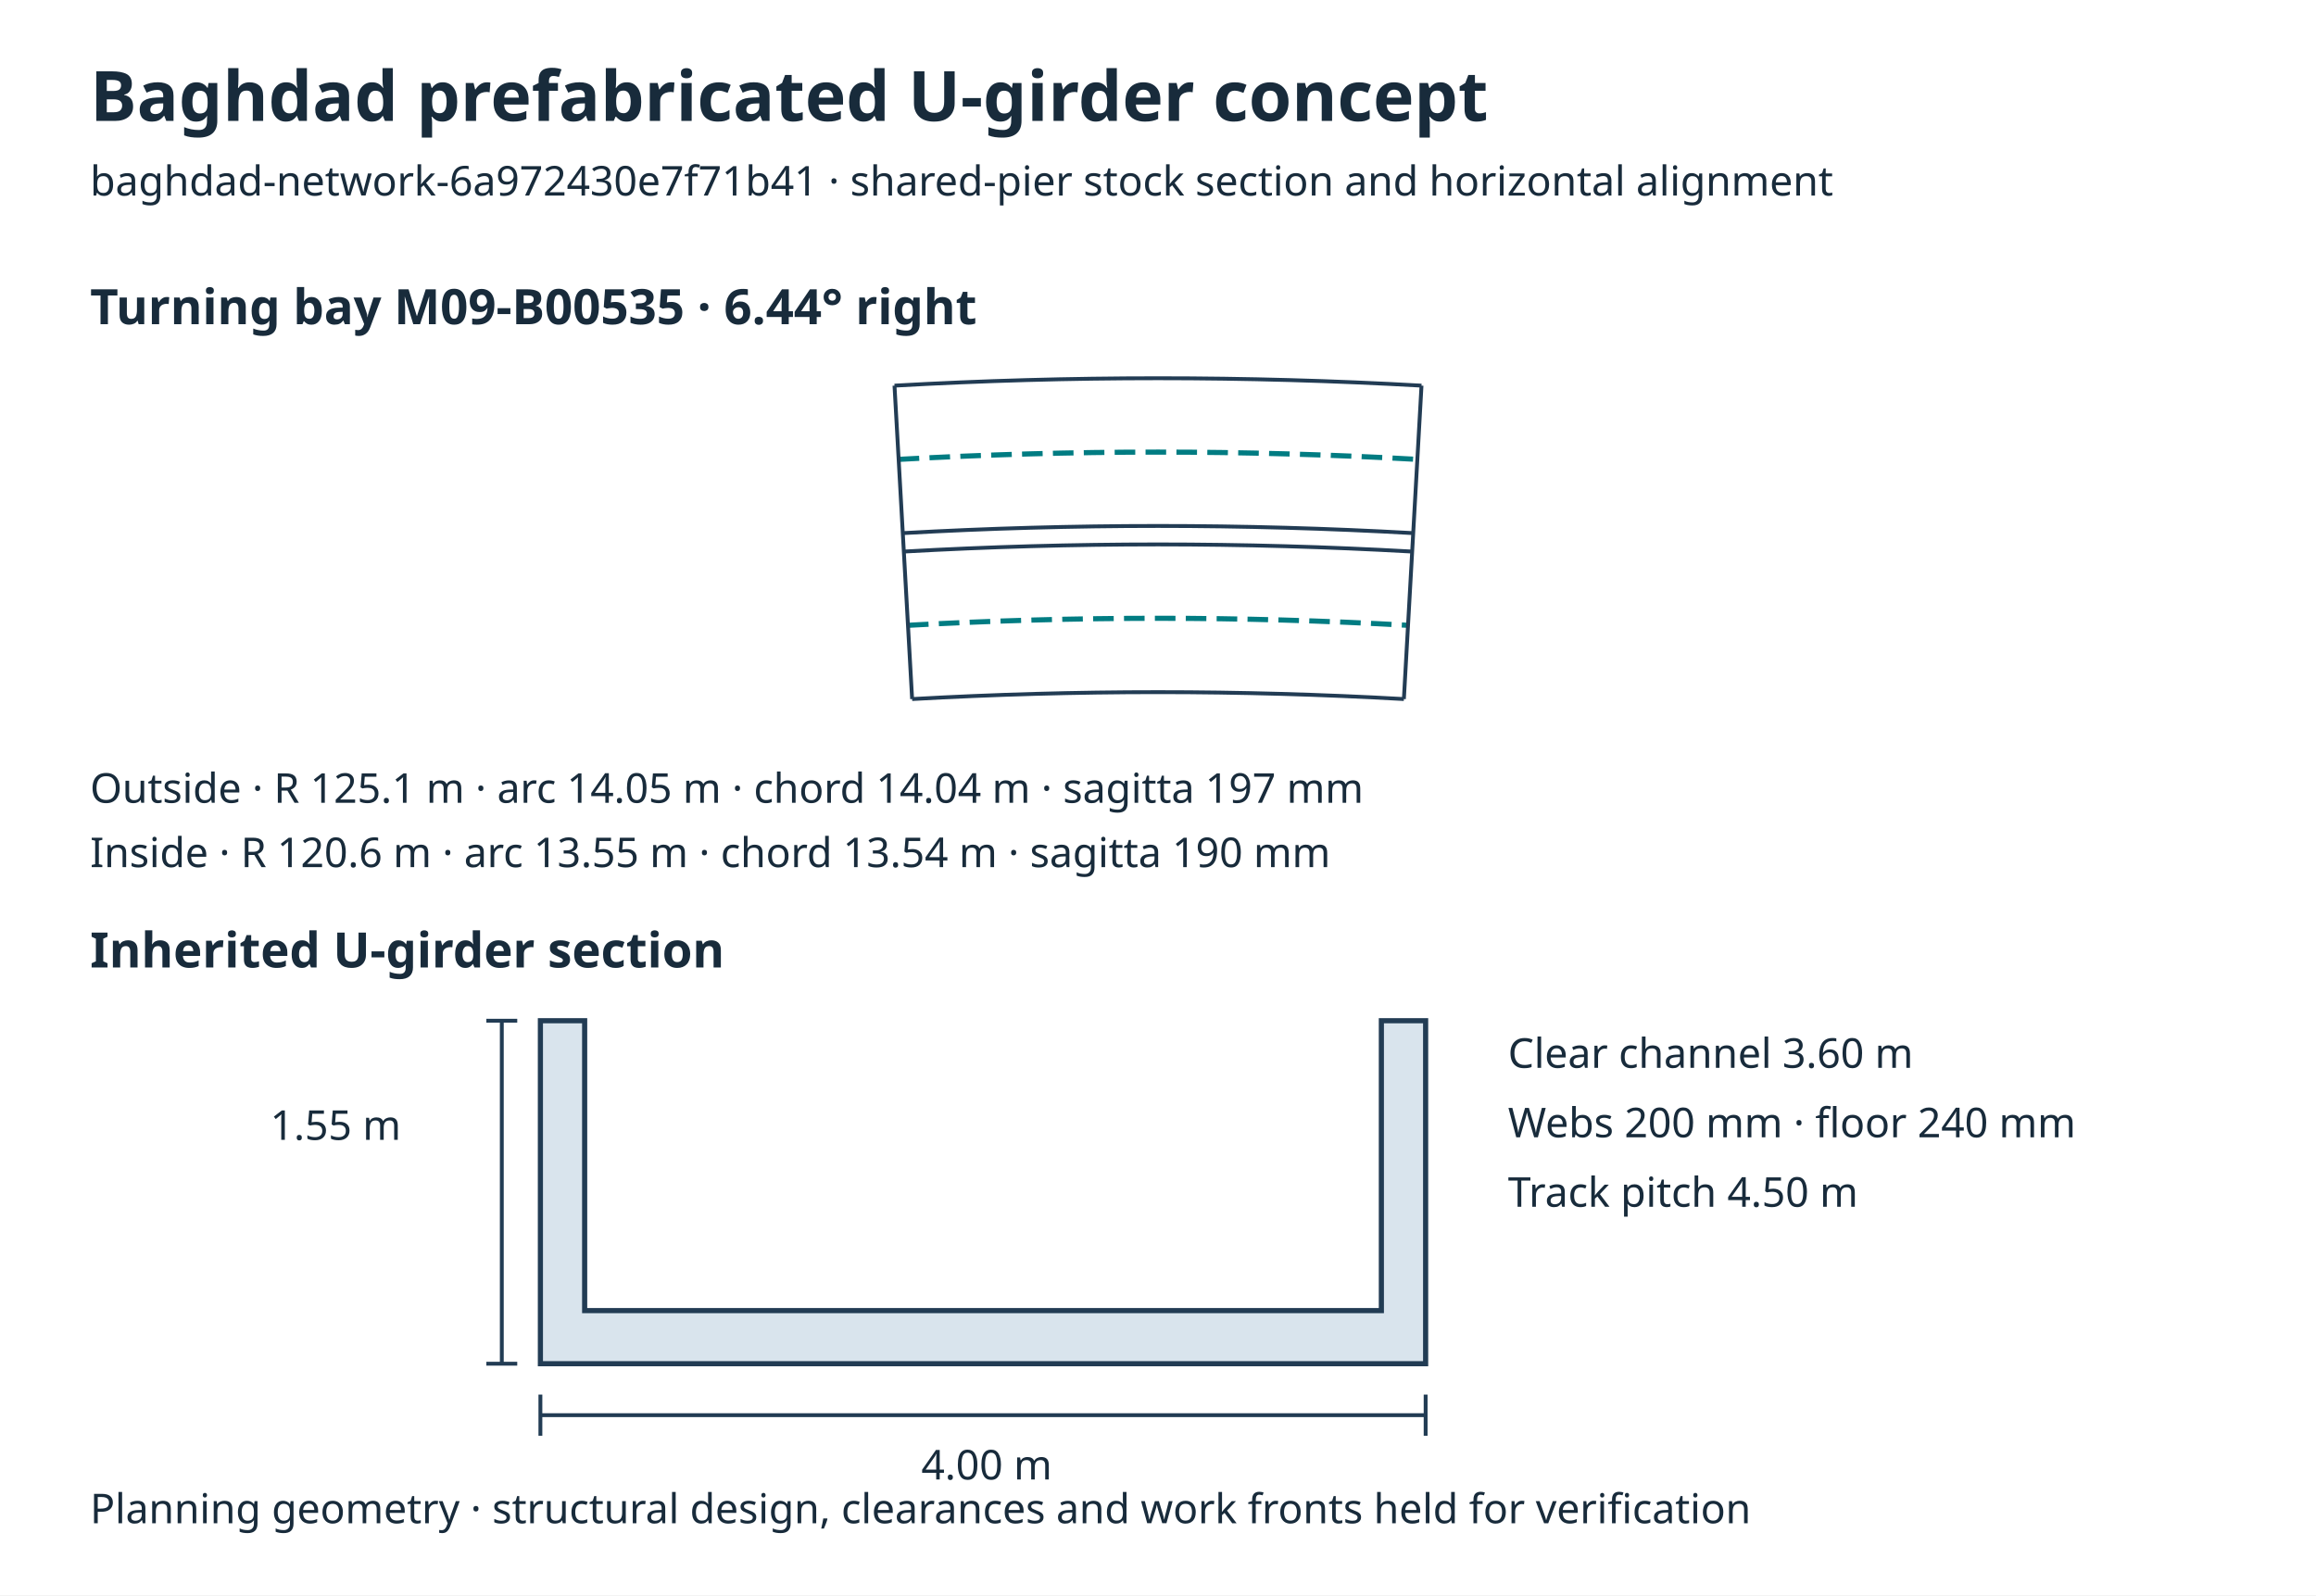
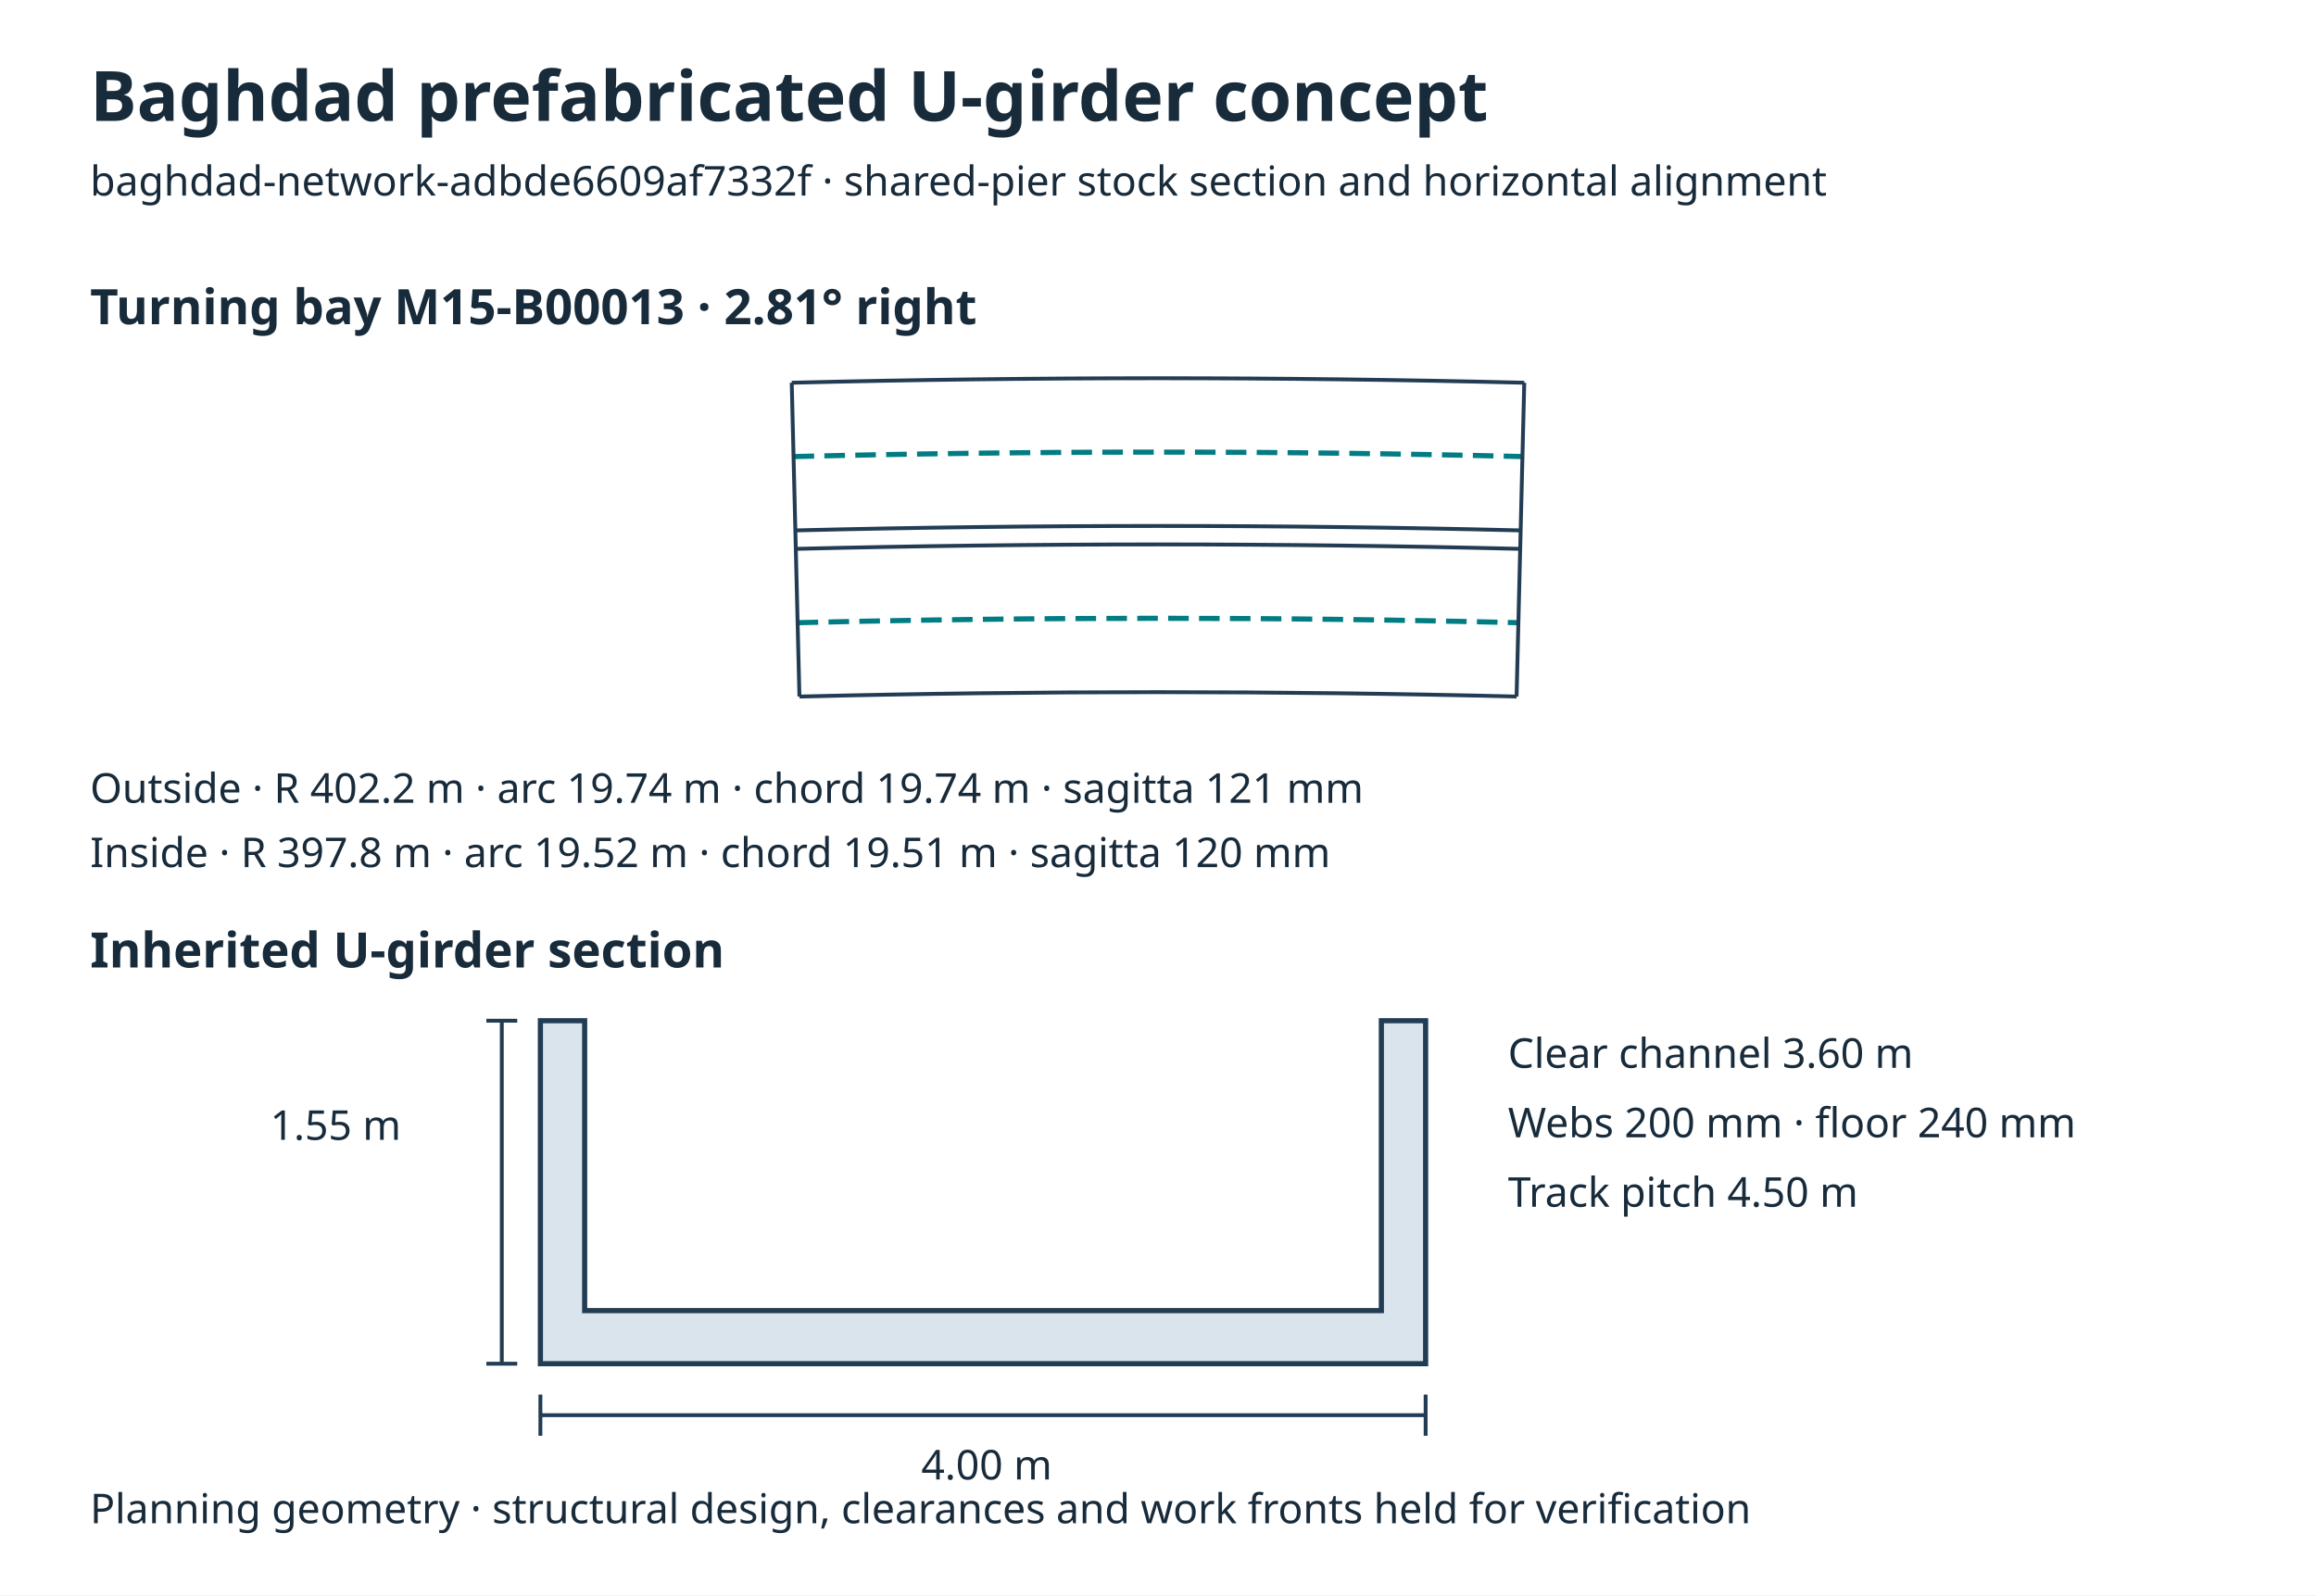
<svg xmlns="http://www.w3.org/2000/svg" viewBox="0 0 900 620" role="img" aria-labelledby="title">
  <style>
text{font:16px sans-serif;fill:#182b3b} .title{font-size:27px;font-weight:bold} .head{font-size:19px;font-weight:bold}
.edge,.track,.dim{fill:none;stroke:#223c54;stroke-width:1.5} .track{stroke:#007c82;stroke-dasharray:8 4;stroke-width:2}
</style>
  <rect width="900" height="620" fill="#ffffff" />
  <text x="35" y="47" class="title">Baghdad prefabricated U-girder concept</text>
-   <text x="35" y="76">baghdad-network-6a972430e7f71b41 · shared-pier stock section and horizontal alignment</text>
-   <text x="35" y="126" class="head">Turning bay M09-B00535 · 6.44° right</text>
-   <path class="edge" d="M350.827,207.198 A1766.508,1766.508 0 0 1 549.173,207.198" />
-   <path class="track" d="M349.215,178.537 A1795.214,1795.214 0 0 1 550.785,178.537" />
-   <path class="edge" d="M347.603,149.877 A1823.920,1823.920 0 0 1 552.397,149.877" />
-   <text x="35" y="312">Outside · R 125.1 m · arc 14.05 m · chord 14.04 m · sagitta 197 mm</text>
-   <path class="edge" d="M354.453,271.684 A1701.920,1701.920 0 0 1 545.547,271.684" />
-   <path class="track" d="M352.841,243.024 A1730.626,1730.626 0 0 1 547.159,243.024" />
-   <path class="edge" d="M351.229,214.363 A1759.332,1759.332 0 0 1 548.771,214.363" />
-   <text x="35" y="337">Inside · R 120.6 m · arc 13.55 m · chord 13.54 m · sagitta 190 mm</text>
-   <path class="edge" d="M354.453,271.684 L347.603,149.877" />
-   <path class="edge" d="M545.547,271.684 L552.397,149.877" />
+   <text x="35" y="76">baghdad-network-adbde6609af7332f · shared-pier stock section and horizontal alignment</text>
+   <text x="35" y="126" class="head">Turning bay M15-B00013 · 2.81° right</text>
+   <path class="edge" d="M309.076,206.141 A5744.765,5744.765 0 0 1 590.924,206.141" />
+   <path class="track" d="M308.372,177.443 A5773.471,5773.471 0 0 1 591.628,177.443" />
+   <path class="edge" d="M307.668,148.746 A5802.176,5802.176 0 0 1 592.332,148.746" />
+   <text x="35" y="312">Outside · R 402.2 m · arc 19.74 m · chord 19.74 m · sagitta 121 mm</text>
+   <path class="edge" d="M310.661,270.709 A5680.176,5680.176 0 0 1 589.339,270.709" />
+   <path class="track" d="M309.956,242.012 A5708.882,5708.882 0 0 1 590.044,242.012" />
+   <path class="edge" d="M309.252,213.315 A5737.588,5737.588 0 0 1 590.748,213.315" />
+   <text x="35" y="337">Inside · R 397.8 m · arc 19.52 m · chord 19.51 m · sagitta 120 mm</text>
+   <path class="edge" d="M310.661,270.709 L307.668,148.746" />
+   <path class="edge" d="M589.339,270.709 L592.332,148.746" />
  <text x="35" y="376" class="head">Inherited U-girder section</text>
  <path d="M210,530 v-133.3 h17.2 v112.66 h309.6 v-112.66 h17.2 v133.3 z" fill="#d9e4ed" stroke="#223c54" stroke-width="2" />
  <path class="dim" d="M210,542v16 m0,-8h344.0 m0,-8v16 M189,396.7h12 m-6,0v133.3 m-6,0h12" />
  <text x="358.0" y="575">4.00 m</text>
  <text x="105" y="443">1.55 m</text>
  <text x="586" y="415">Clear channel 3.60 m</text>
  <text x="586" y="442">Webs 200 mm · floor 240 mm</text>
  <text x="586" y="469">Track pitch 4.50 m</text>
  <text x="35" y="592">Planning geometry · structural design, clearances and work fronts held for verification</text>
</svg>
